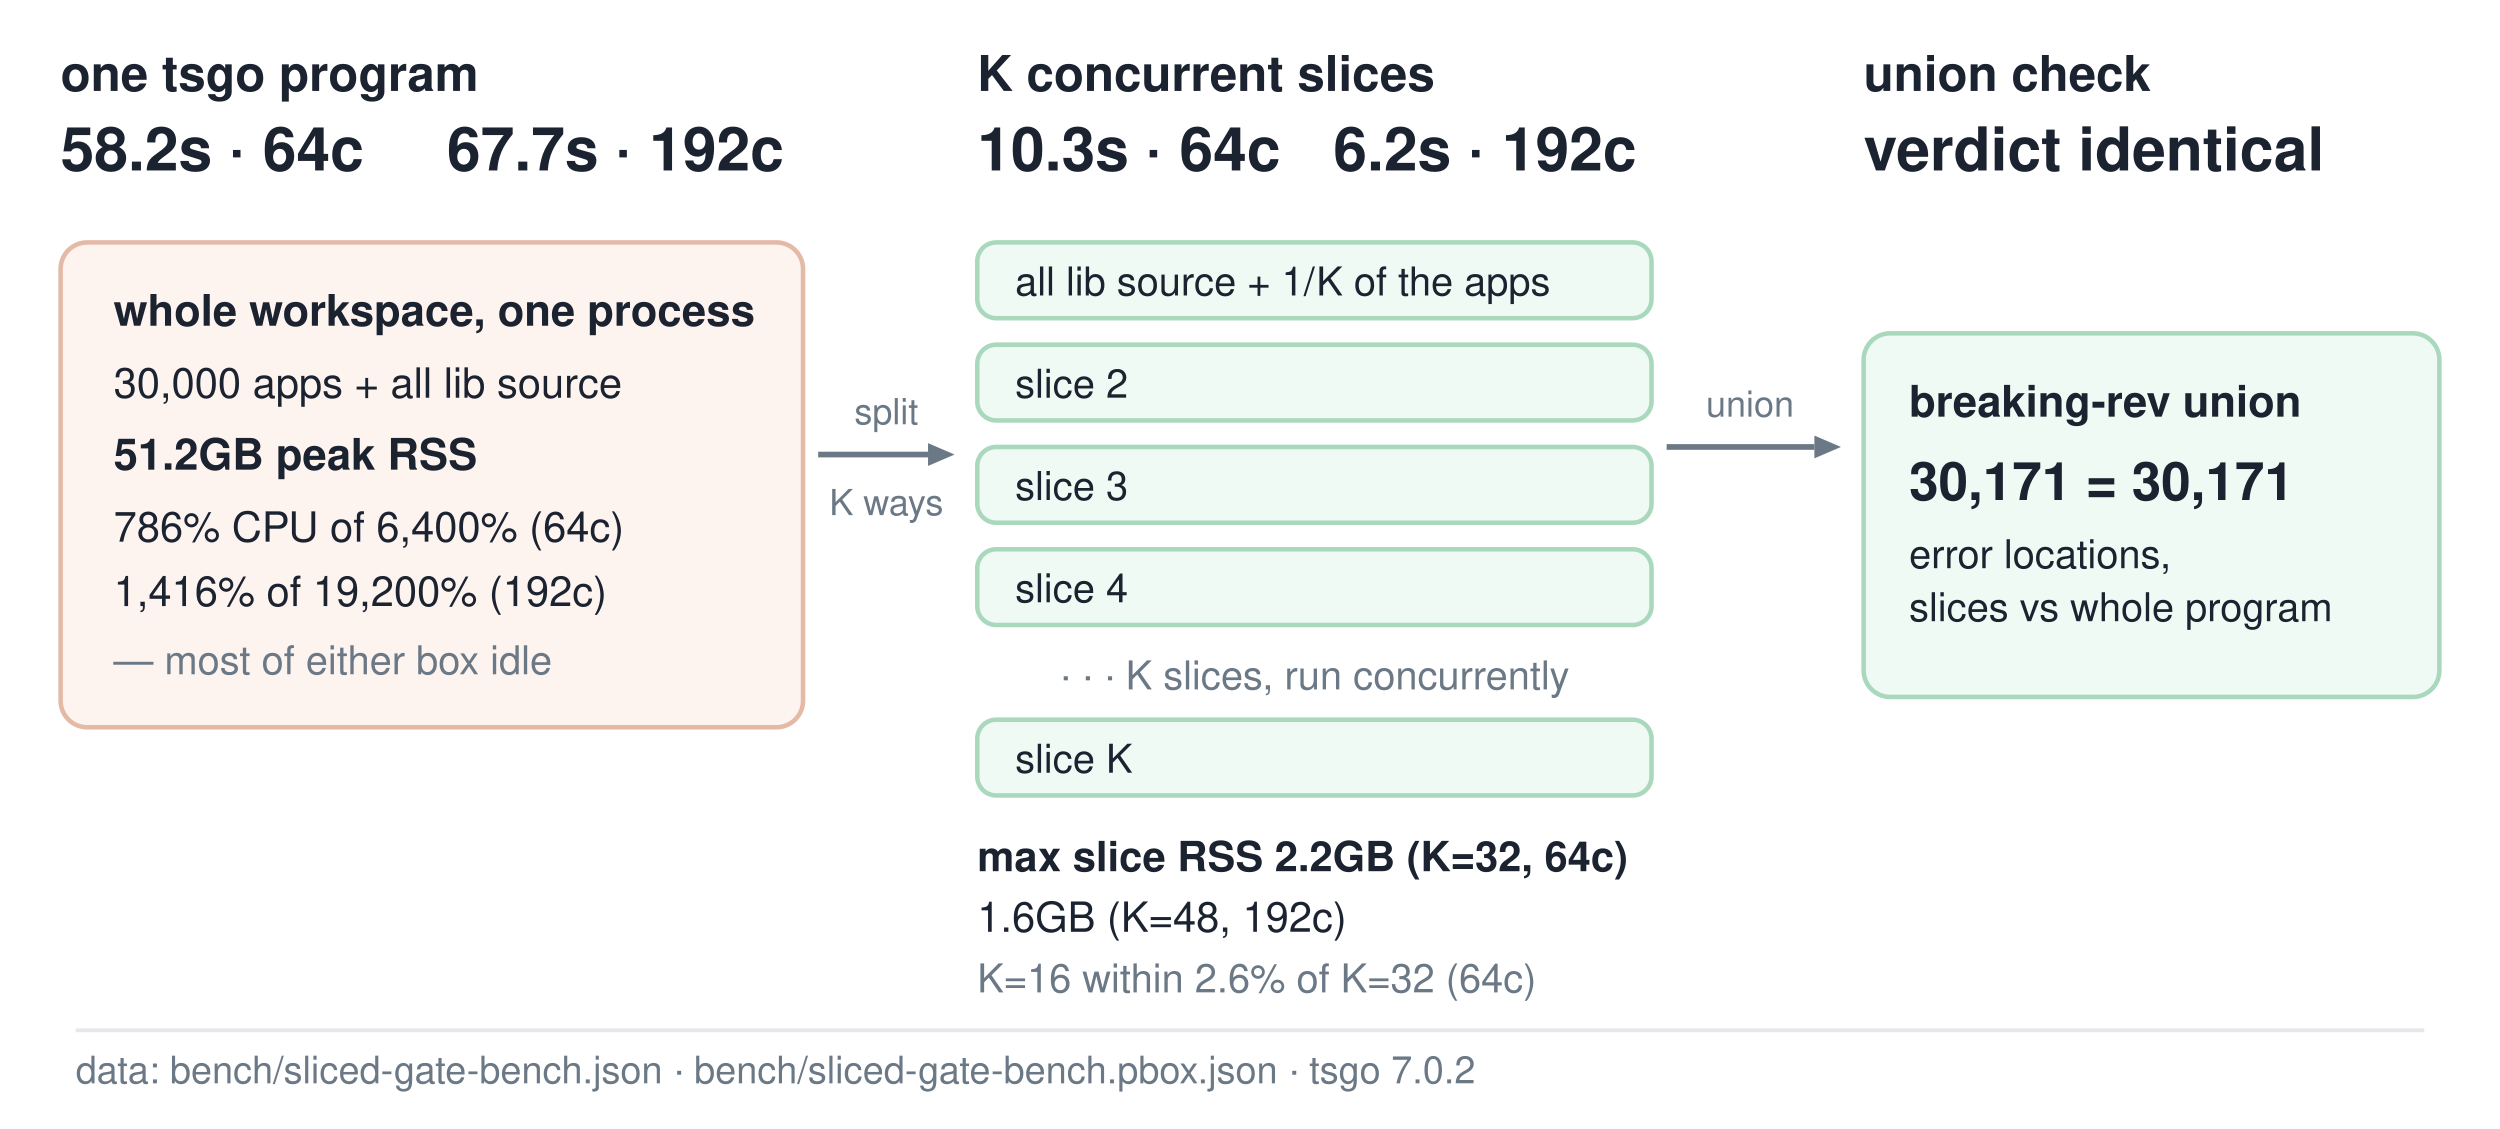
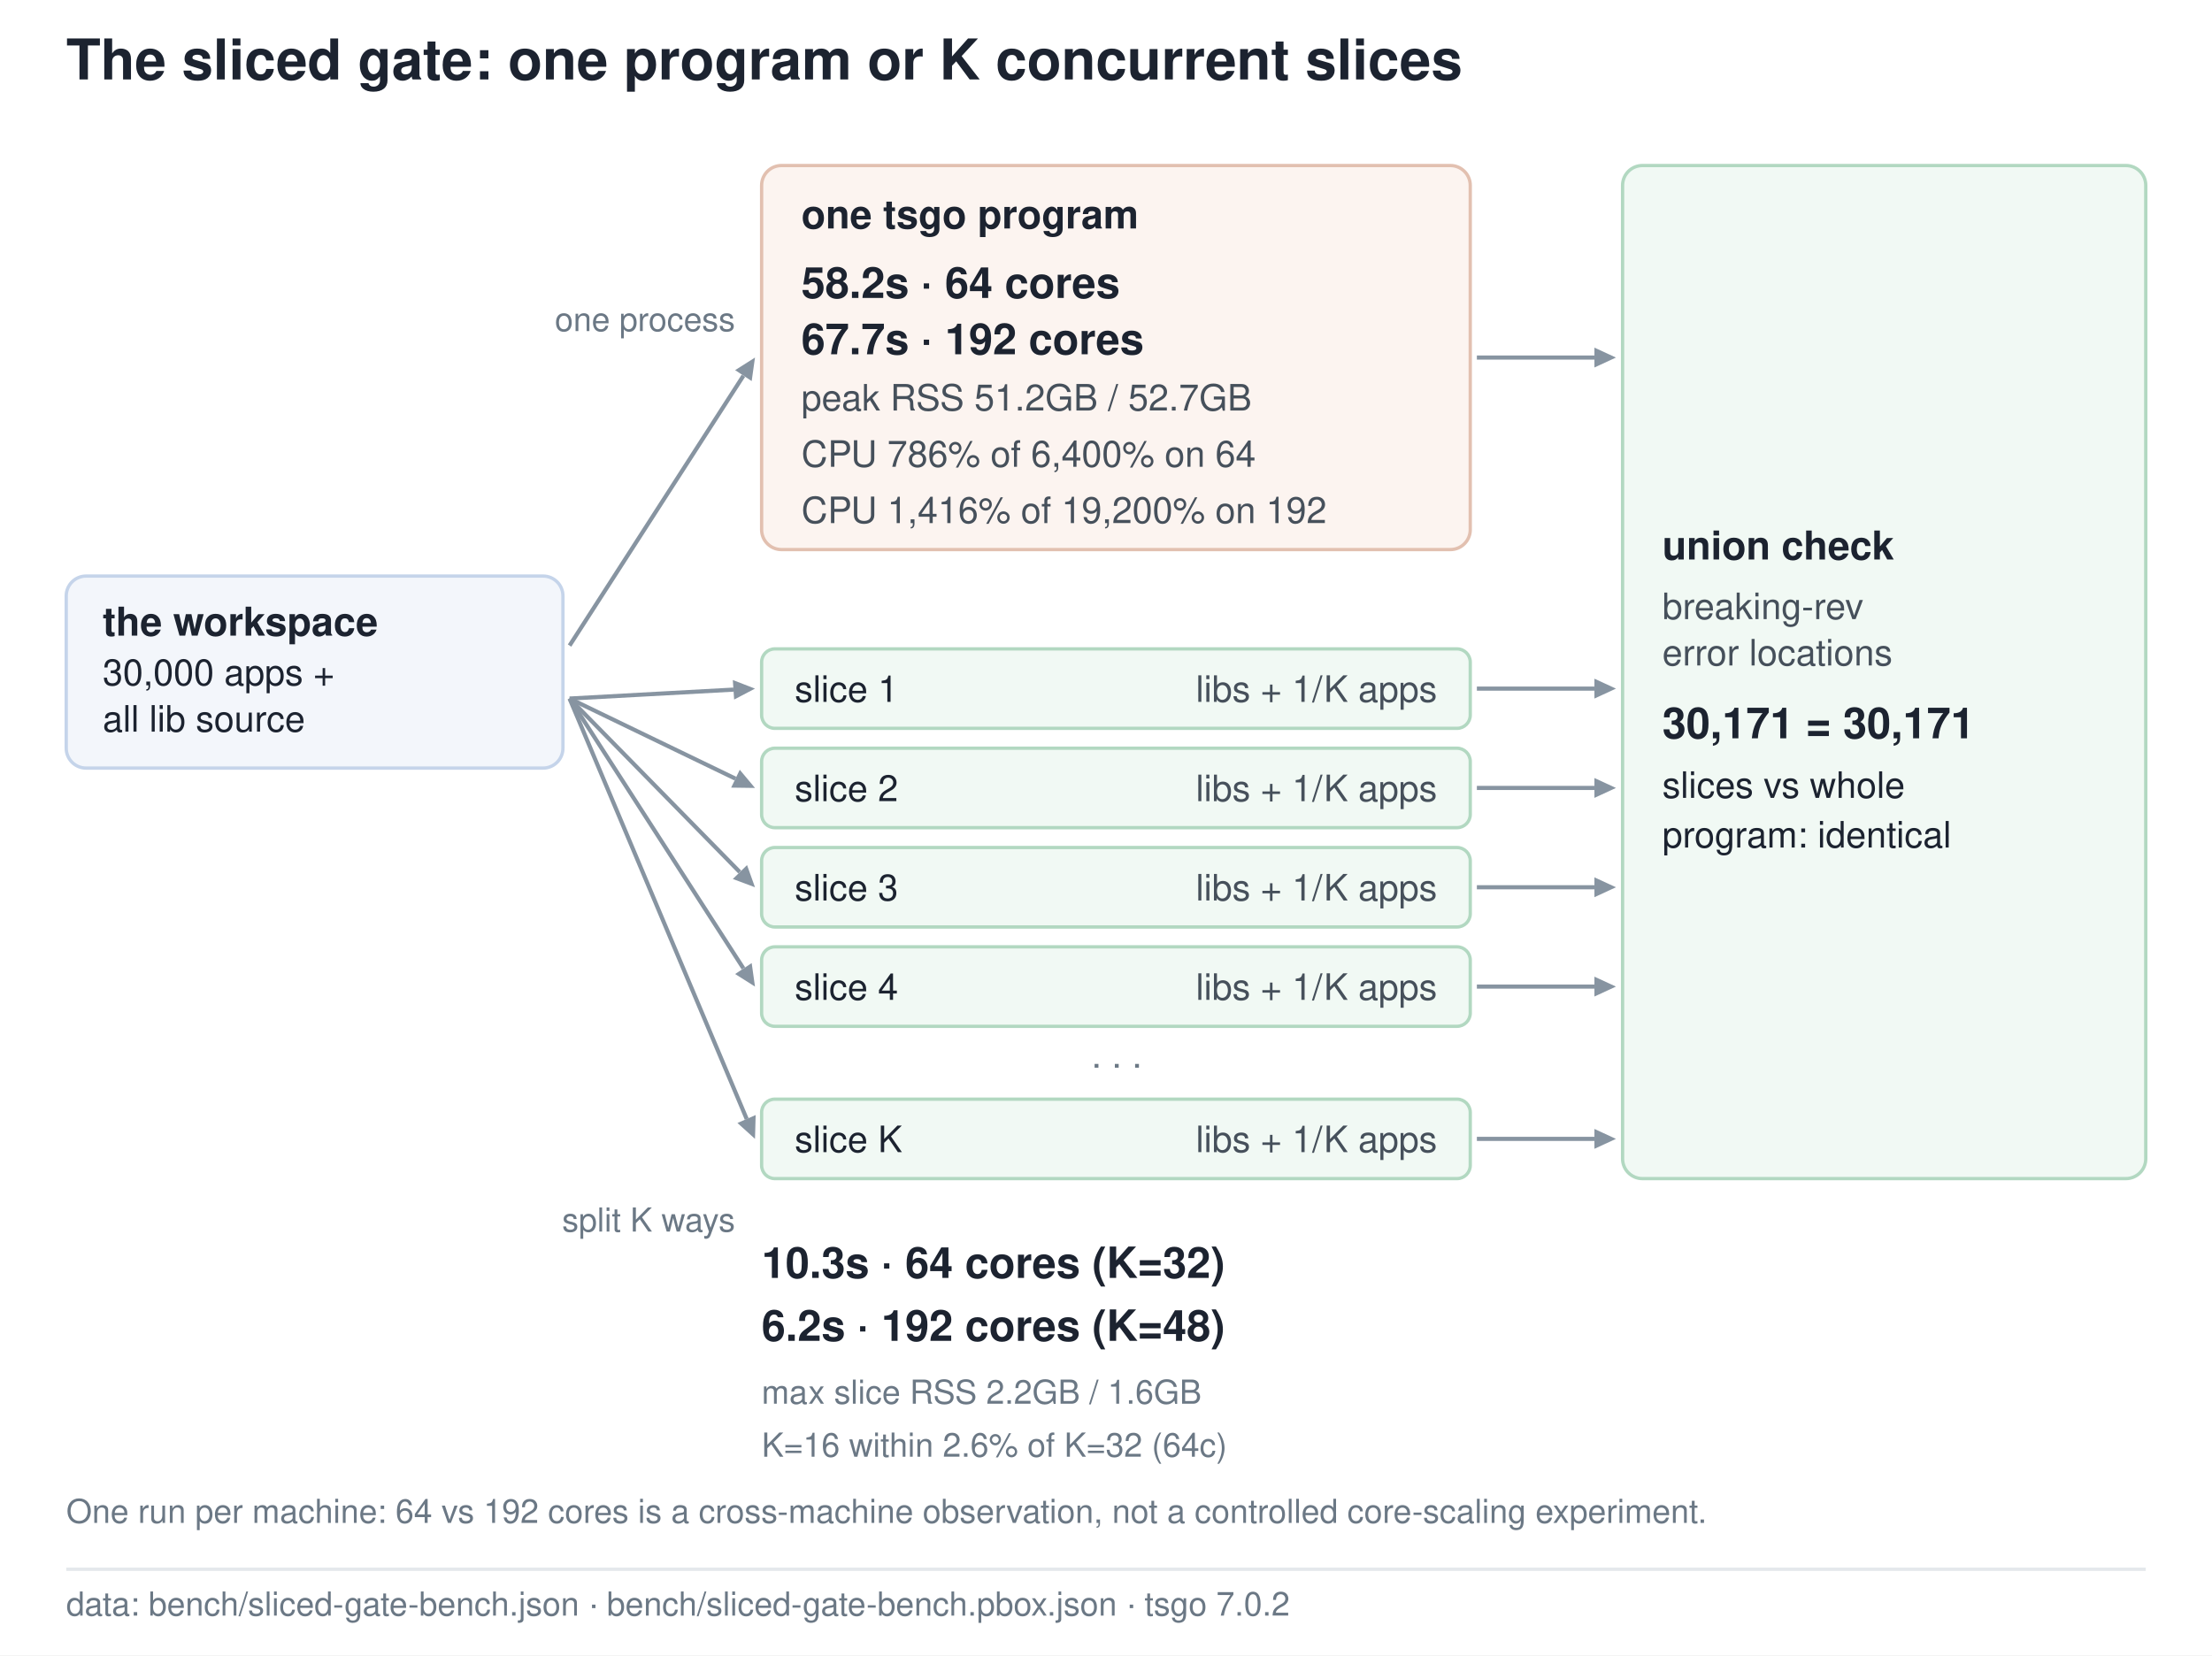
- <svg xmlns="http://www.w3.org/2000/svg" width="660" height="298" viewBox="0 0 660 298" role="img" aria-label="The sliced gate: one tsgo program over the whole workspace (51.2GB RSS, 786% CPU on 64 cores) versus 32 concurrent slices at up to 2.2GB each, with a union check proving the sliced verdict identical to the whole-program one." font-family="system-ui,-apple-system,Segoe UI,Helvetica,Arial,sans-serif" style="font-variant-numeric:tabular-nums">
+ <svg xmlns="http://www.w3.org/2000/svg" width="668" height="500" viewBox="0 0 668 500" role="img" aria-label="The sliced gate: one tsgo program over the whole workspace versus K concurrent slices, with a union check proving the sliced verdict identical to the whole-program one. On 64 cores the one program takes 58.2s (51.2GB RSS, 786% CPU) and 32 slices take 10.3s at up to 2.2GB each; on 192 cores the one program takes 67.7s (52.7GB RSS) and 48 slices take 6.2s at up to 1.6GB each. One run per machine: 64 vs 192 cores is a cross-machine observation, not a controlled core-scaling experiment." font-family="system-ui,-apple-system,Segoe UI,Helvetica,Arial,sans-serif" style="font-variant-numeric:tabular-nums">
  <style>@media (prefers-color-scheme: dark){
rect[fill="#ffffff"]{fill:#0d1117}
text[fill="#1c2330"]{fill:#e2e7ec}
text[fill="#6b7885"]{fill:#9aa6b1}
text[fill="#1a73e8"]{fill:#6ba3f5}
line[stroke="#e4e8ec"]{stroke:#2b333c}
rect[stroke="#e4e8ec"]{stroke:#39424c}
rect[fill="#e4e8ec"]{fill:#2b333c}
line[stroke="#6b7885"],path[stroke="#6b7885"],polyline[stroke="#6b7885"]{stroke:#8b98a4}
path[fill="#6b7885"]{fill:#8b98a4}
- rect[fill="#eef3fb"]{fill:#1f2f45}rect[stroke="#b9cdec"]{stroke:#3d5a85}
- rect[fill="#f0faf5"]{fill:#173029}rect[stroke="#a9d8bd"]{stroke:#2e6b52}
- rect[fill="#fdf3ef"]{fill:#331f18}rect[stroke="#e4b9a6"]{stroke:#7a4630}
- rect[fill="#fbf6e9"]{fill:#c9a13b;fill-opacity:.14}rect[stroke="#eee3bb"]{stroke:#7a6224}
- rect[fill="#e4b9a6"]{fill:#7a4630}
+ line[stroke="#8794a1"],path[stroke="#8794a1"],polyline[stroke="#8794a1"]{stroke:#6f7c88}
+ path[fill="#8794a1"]{fill:#6f7c88}
+ circle[stroke="#8794a1"]{stroke:#6f7c88}rect[stroke="#8794a1"]{stroke:#6f7c88}circle[fill="#8794a1"]{fill:#6f7c88}
+ rect[fill="#f3f6fb"]{fill:#172435}rect[stroke="#c5d4ea"]{stroke:#34507a}rect[fill="#c5d4ea"]{fill:#34507a}
+ rect[fill="#f1f9f4"]{fill:#13281f}rect[stroke="#b2d8c1"]{stroke:#2c6049}rect[fill="#b2d8c1"]{fill:#2c6049}
+ rect[fill="#fcf4f0"]{fill:#2b1b15}rect[stroke="#e2c0b0"]{stroke:#6c4232}rect[fill="#e2c0b0"]{fill:#6c4232}
+ rect[fill="#fbf7ea"]{fill:#2a2414}rect[stroke="#e6d8a8"]{stroke:#6e5a24}rect[fill="#e6d8a8"]{fill:#6e5a24}
+ rect[fill="#eff1f4"]{fill:#1a2029}rect[stroke="#b8c0ca"]{stroke:#465260}rect[fill="#b8c0ca"]{fill:#465260}
+ rect[fill="#e8f4f6"]{fill:#0f2529}rect[stroke="#a6d0d9"]{stroke:#2a6470}rect[fill="#a6d0d9"]{fill:#2a6470}
+ rect[fill="#3f4b5b"]{fill:#c3cfdc}
+ circle[fill="#ffffff"]{fill:#0d1117}
text[fill="#146b3a"]{fill:#5cc48c}
text[fill="#46505b"]{fill:#aab4be}
text[fill="#8f2a23"]{fill:#f0847b}
polyline[stroke="#3a4656"]{stroke:#a7b6c8}circle[fill="#3a4656"],rect[fill="#3a4656"]{fill:#a7b6c8}
text[fill="#3a4656"]{fill:#a7b6c8}
}</style>
-   <rect width="660" height="298" fill="#ffffff" />
-   <text x="16" y="24" font-size="13" fill="#1c2330" font-weight="600">one tsgo program</text>
-   <text x="16" y="45" font-size="16" fill="#1c2330" font-weight="700">58.2s · 64c</text>
-   <text x="118" y="45" font-size="16" fill="#1c2330" font-weight="700">67.7s · 192c</text>
-   <text x="258" y="24" font-size="13" fill="#1c2330" font-weight="600">K concurrent slices</text>
-   <text x="258" y="45" font-size="16" fill="#1c2330" font-weight="700">10.3s · 64c</text>
-   <text x="352" y="45" font-size="16" fill="#1c2330" font-weight="700">6.2s · 192c</text>
-   <text x="492" y="24" font-size="13" fill="#1c2330" font-weight="600">union check</text>
-   <text x="492" y="45" font-size="16" fill="#1c2330" font-weight="700">verdict identical</text>
-   <rect x="16" y="64" width="196" height="128" rx="7" fill="#fdf3ef" stroke="#e4b9a6" stroke-width="1.2" />
-   <text x="30" y="86" font-size="11.5" fill="#1c2330" font-weight="600">whole workspace, one process</text>
-   <text x="30" y="105" font-size="11" fill="#1c2330">30,000 apps + all lib source</text>
-   <text x="30" y="124" font-size="11.5" fill="#1c2330" font-weight="600">51.2GB peak RSS</text>
-   <text x="30" y="143" font-size="11" fill="#1c2330">786% CPU of 6,400% (64c)</text>
-   <text x="30" y="160" font-size="11" fill="#1c2330">1,416% of 19,200% (192c)</text>
-   <text x="30" y="178" font-size="10.5" fill="#6b7885">— most of either box idle</text>
-   <rect x="258" y="64" width="178" height="20" rx="5" fill="#f0faf5" stroke="#a9d8bd" stroke-width="1.2" />
-   <text x="268" y="78" font-size="10.5" fill="#1c2330">all lib source + 1/K of the apps</text>
-   <rect x="258" y="91" width="178" height="20" rx="5" fill="#f0faf5" stroke="#a9d8bd" stroke-width="1.2" />
-   <text x="268" y="105" font-size="10.5" fill="#1c2330">slice 2</text>
-   <rect x="258" y="118" width="178" height="20" rx="5" fill="#f0faf5" stroke="#a9d8bd" stroke-width="1.2" />
-   <text x="268" y="132" font-size="10.5" fill="#1c2330">slice 3</text>
-   <rect x="258" y="145" width="178" height="20" rx="5" fill="#f0faf5" stroke="#a9d8bd" stroke-width="1.2" />
-   <text x="268" y="159" font-size="10.5" fill="#1c2330">slice 4</text>
-   <text x="347" y="182" font-size="10.5" fill="#6b7885" text-anchor="middle">· · · K slices, run concurrently</text>
-   <rect x="258" y="190" width="178" height="20" rx="5" fill="#f0faf5" stroke="#a9d8bd" stroke-width="1.2" />
-   <text x="268" y="204" font-size="10.5" fill="#1c2330">slice K</text>
-   <text x="258" y="230" font-size="11" fill="#1c2330" font-weight="600">max slice RSS 2.2GB (K=32, 64c)</text>
-   <text x="258" y="246" font-size="11" fill="#1c2330">1.6GB (K=48, 192c)</text>
-   <text x="258" y="262" font-size="10.5" fill="#6b7885">K=16 within 2.6% of K=32 (64c)</text>
-   <rect x="492" y="88" width="152" height="96" rx="7" fill="#f0faf5" stroke="#a9d8bd" stroke-width="1.2" />
-   <text x="504" y="110" font-size="11.5" fill="#1c2330" font-weight="600">breaking-rev union</text>
-   <text x="504" y="132" font-size="14" fill="#1c2330" font-weight="700">30,171 = 30,171</text>
-   <text x="504" y="150" font-size="10.5" fill="#1c2330">error locations,</text>
-   <text x="504" y="164" font-size="10.5" fill="#1c2330">slices vs whole program</text>
-   <line x1="216" y1="120" x2="245" y2="120" stroke="#6b7885" stroke-width="1.5" />
-   <path d="M252 120L245 123L245 117z" fill="#6b7885" />
-   <text x="234" y="112" font-size="9.5" fill="#6b7885" text-anchor="middle">split</text>
-   <text x="234" y="136" font-size="9.5" fill="#6b7885" text-anchor="middle">K ways</text>
-   <line x1="440" y1="118" x2="479" y2="118" stroke="#6b7885" stroke-width="1.5" />
-   <path d="M486 118L479 121L479 115z" fill="#6b7885" />
-   <text x="462" y="110" font-size="9.5" fill="#6b7885" text-anchor="middle">union</text>
-   <line x1="20" y1="272" x2="640" y2="272" stroke="#e4e8ec" />
-   <text x="20" y="286" font-size="10" fill="#6b7885">data: bench/sliced-gate-bench.json · bench/sliced-gate-bench.pbox.json · tsgo 7.0.2</text>
+   <rect width="668" height="500" fill="#ffffff" />
+   <g transform="translate(4 0)">
+     <text x="16" y="24" font-size="17" fill="#1c2330" font-weight="650">The sliced gate: one program or K concurrent slices</text>
+     <rect x="16" y="174" width="150" height="58" rx="6" fill="#f3f6fb" stroke="#c5d4ea" stroke-width="1" />
+     <text x="27" y="192" font-size="12" fill="#1c2330" font-weight="600">the workspace</text>
+     <text x="27" y="207" font-size="11" fill="#1c2330">30,000 apps +</text>
+     <text x="27" y="221" font-size="11" fill="#1c2330">all lib source</text>
+     <rect x="226" y="50" width="214" height="116" rx="6" fill="#fcf4f0" stroke="#e2c0b0" stroke-width="1" />
+     <text x="238" y="69" font-size="12" fill="#1c2330" font-weight="600">one tsgo program</text>
+     <text x="238" y="90" font-size="13" fill="#1c2330" font-weight="650">58.2s · 64 cores</text>
+     <text x="238" y="107" font-size="13" fill="#1c2330" font-weight="650">67.7s · 192 cores</text>
+     <text x="238" y="124" font-size="11" fill="#46505b">peak RSS 51.2GB / 52.7GB</text>
+     <text x="238" y="141" font-size="11" fill="#46505b">CPU 786% of 6,400% on 64</text>
+     <text x="238" y="158" font-size="11" fill="#46505b">CPU 1,416% of 19,200% on 192</text>
+     <line x1="168" y1="195" x2="220.5" y2="113.5" stroke="#8794a1" stroke-width="1.25" />
+     <path d="M224 108L223 115.1L218 111.8z" fill="#8794a1" />
+     <text x="218" y="100" font-size="10" fill="#6b7885" text-anchor="end">one process</text>
+     <rect x="226" y="196" width="214" height="24" rx="4" fill="#f1f9f4" stroke="#b2d8c1" stroke-width="1" />
+     <text x="236" y="212" font-size="11" fill="#1c2330">slice 1</text>
+     <text x="430" y="212" font-size="11" fill="#46505b" text-anchor="end">libs + 1/K apps</text>
+     <rect x="226" y="226" width="214" height="24" rx="4" fill="#f1f9f4" stroke="#b2d8c1" stroke-width="1" />
+     <text x="236" y="242" font-size="11" fill="#1c2330">slice 2</text>
+     <text x="430" y="242" font-size="11" fill="#46505b" text-anchor="end">libs + 1/K apps</text>
+     <rect x="226" y="256" width="214" height="24" rx="4" fill="#f1f9f4" stroke="#b2d8c1" stroke-width="1" />
+     <text x="236" y="272" font-size="11" fill="#1c2330">slice 3</text>
+     <text x="430" y="272" font-size="11" fill="#46505b" text-anchor="end">libs + 1/K apps</text>
+     <rect x="226" y="286" width="214" height="24" rx="4" fill="#f1f9f4" stroke="#b2d8c1" stroke-width="1" />
+     <text x="236" y="302" font-size="11" fill="#1c2330">slice 4</text>
+     <text x="430" y="302" font-size="11" fill="#46505b" text-anchor="end">libs + 1/K apps</text>
+     <text x="333" y="325" font-size="11" fill="#6b7885" text-anchor="middle">· · ·</text>
+     <rect x="226" y="332" width="214" height="24" rx="4" fill="#f1f9f4" stroke="#b2d8c1" stroke-width="1" />
+     <text x="236" y="348" font-size="11" fill="#1c2330">slice K</text>
+     <text x="430" y="348" font-size="11" fill="#46505b" text-anchor="end">libs + 1/K apps</text>
+     <line x1="168" y1="211" x2="217.5" y2="208.3" stroke="#8794a1" stroke-width="1.25" />
+     <path d="M224 208L217.7 211.3L217.3 205.4z" fill="#8794a1" />
+     <line x1="168" y1="211" x2="218.1" y2="235.2" stroke="#8794a1" stroke-width="1.25" />
+     <path d="M224 238L216.8 237.9L219.4 232.5z" fill="#8794a1" />
+     <line x1="168" y1="211" x2="219.4" y2="263.4" stroke="#8794a1" stroke-width="1.25" />
+     <path d="M224 268L217.3 265.5L221.6 261.3z" fill="#8794a1" />
+     <line x1="168" y1="211" x2="220.5" y2="292.5" stroke="#8794a1" stroke-width="1.25" />
+     <path d="M224 298L218 294.2L223 290.9z" fill="#8794a1" />
+     <line x1="168" y1="211" x2="221.5" y2="338" stroke="#8794a1" stroke-width="1.25" />
+     <path d="M224 344L218.7 339.2L224.2 336.8z" fill="#8794a1" />
+     <text x="218" y="372" font-size="10" fill="#6b7885" text-anchor="end">split K ways</text>
+     <rect x="486" y="50" width="158" height="306" rx="6" fill="#f1f9f4" stroke="#b2d8c1" stroke-width="1" />
+     <text x="498" y="169" font-size="12" fill="#1c2330" font-weight="600">union check</text>
+     <text x="498" y="187" font-size="11" fill="#46505b">breaking-rev</text>
+     <text x="498" y="201" font-size="11" fill="#46505b">error locations</text>
+     <text x="498" y="223" font-size="13" fill="#1c2330" font-weight="650">30,171 = 30,171</text>
+     <text x="498" y="241" font-size="11" fill="#1c2330">slices vs whole</text>
+     <text x="498" y="256" font-size="11" fill="#1c2330">program: identical</text>
+     <line x1="442" y1="108" x2="477.5" y2="108" stroke="#8794a1" stroke-width="1.25" />
+     <path d="M484 108L477.5 111L477.5 105z" fill="#8794a1" />
+     <line x1="442" y1="208" x2="477.5" y2="208" stroke="#8794a1" stroke-width="1.25" />
+     <path d="M484 208L477.5 211L477.5 205z" fill="#8794a1" />
+     <line x1="442" y1="238" x2="477.5" y2="238" stroke="#8794a1" stroke-width="1.25" />
+     <path d="M484 238L477.5 241L477.5 235z" fill="#8794a1" />
+     <line x1="442" y1="268" x2="477.5" y2="268" stroke="#8794a1" stroke-width="1.25" />
+     <path d="M484 268L477.5 271L477.5 265z" fill="#8794a1" />
+     <line x1="442" y1="298" x2="477.5" y2="298" stroke="#8794a1" stroke-width="1.25" />
+     <path d="M484 298L477.5 301L477.5 295z" fill="#8794a1" />
+     <line x1="442" y1="344" x2="477.5" y2="344" stroke="#8794a1" stroke-width="1.25" />
+     <path d="M484 344L477.5 347L477.5 341z" fill="#8794a1" />
+     <text x="226" y="386" font-size="13" fill="#1c2330" font-weight="650">10.3s · 64 cores (K=32)</text>
+     <text x="226" y="405" font-size="13" fill="#1c2330" font-weight="650">6.2s · 192 cores (K=48)</text>
+     <text x="226" y="424" font-size="10" fill="#6b7885">max slice RSS 2.2GB / 1.6GB</text>
+     <text x="226" y="440" font-size="10" fill="#6b7885">K=16 within 2.6% of K=32 (64c)</text>
+     <text x="16" y="460" font-size="10" fill="#6b7885">One run per machine: 64 vs 192 cores is a cross-machine observation, not a controlled core-scaling experiment.</text>
+     <line x1="16" y1="474" x2="644" y2="474" stroke="#e4e8ec" />
+     <text x="16" y="488" font-size="10" fill="#6b7885">data: bench/sliced-gate-bench.json · bench/sliced-gate-bench.pbox.json · tsgo 7.0.2</text>
+   </g>
</svg>
